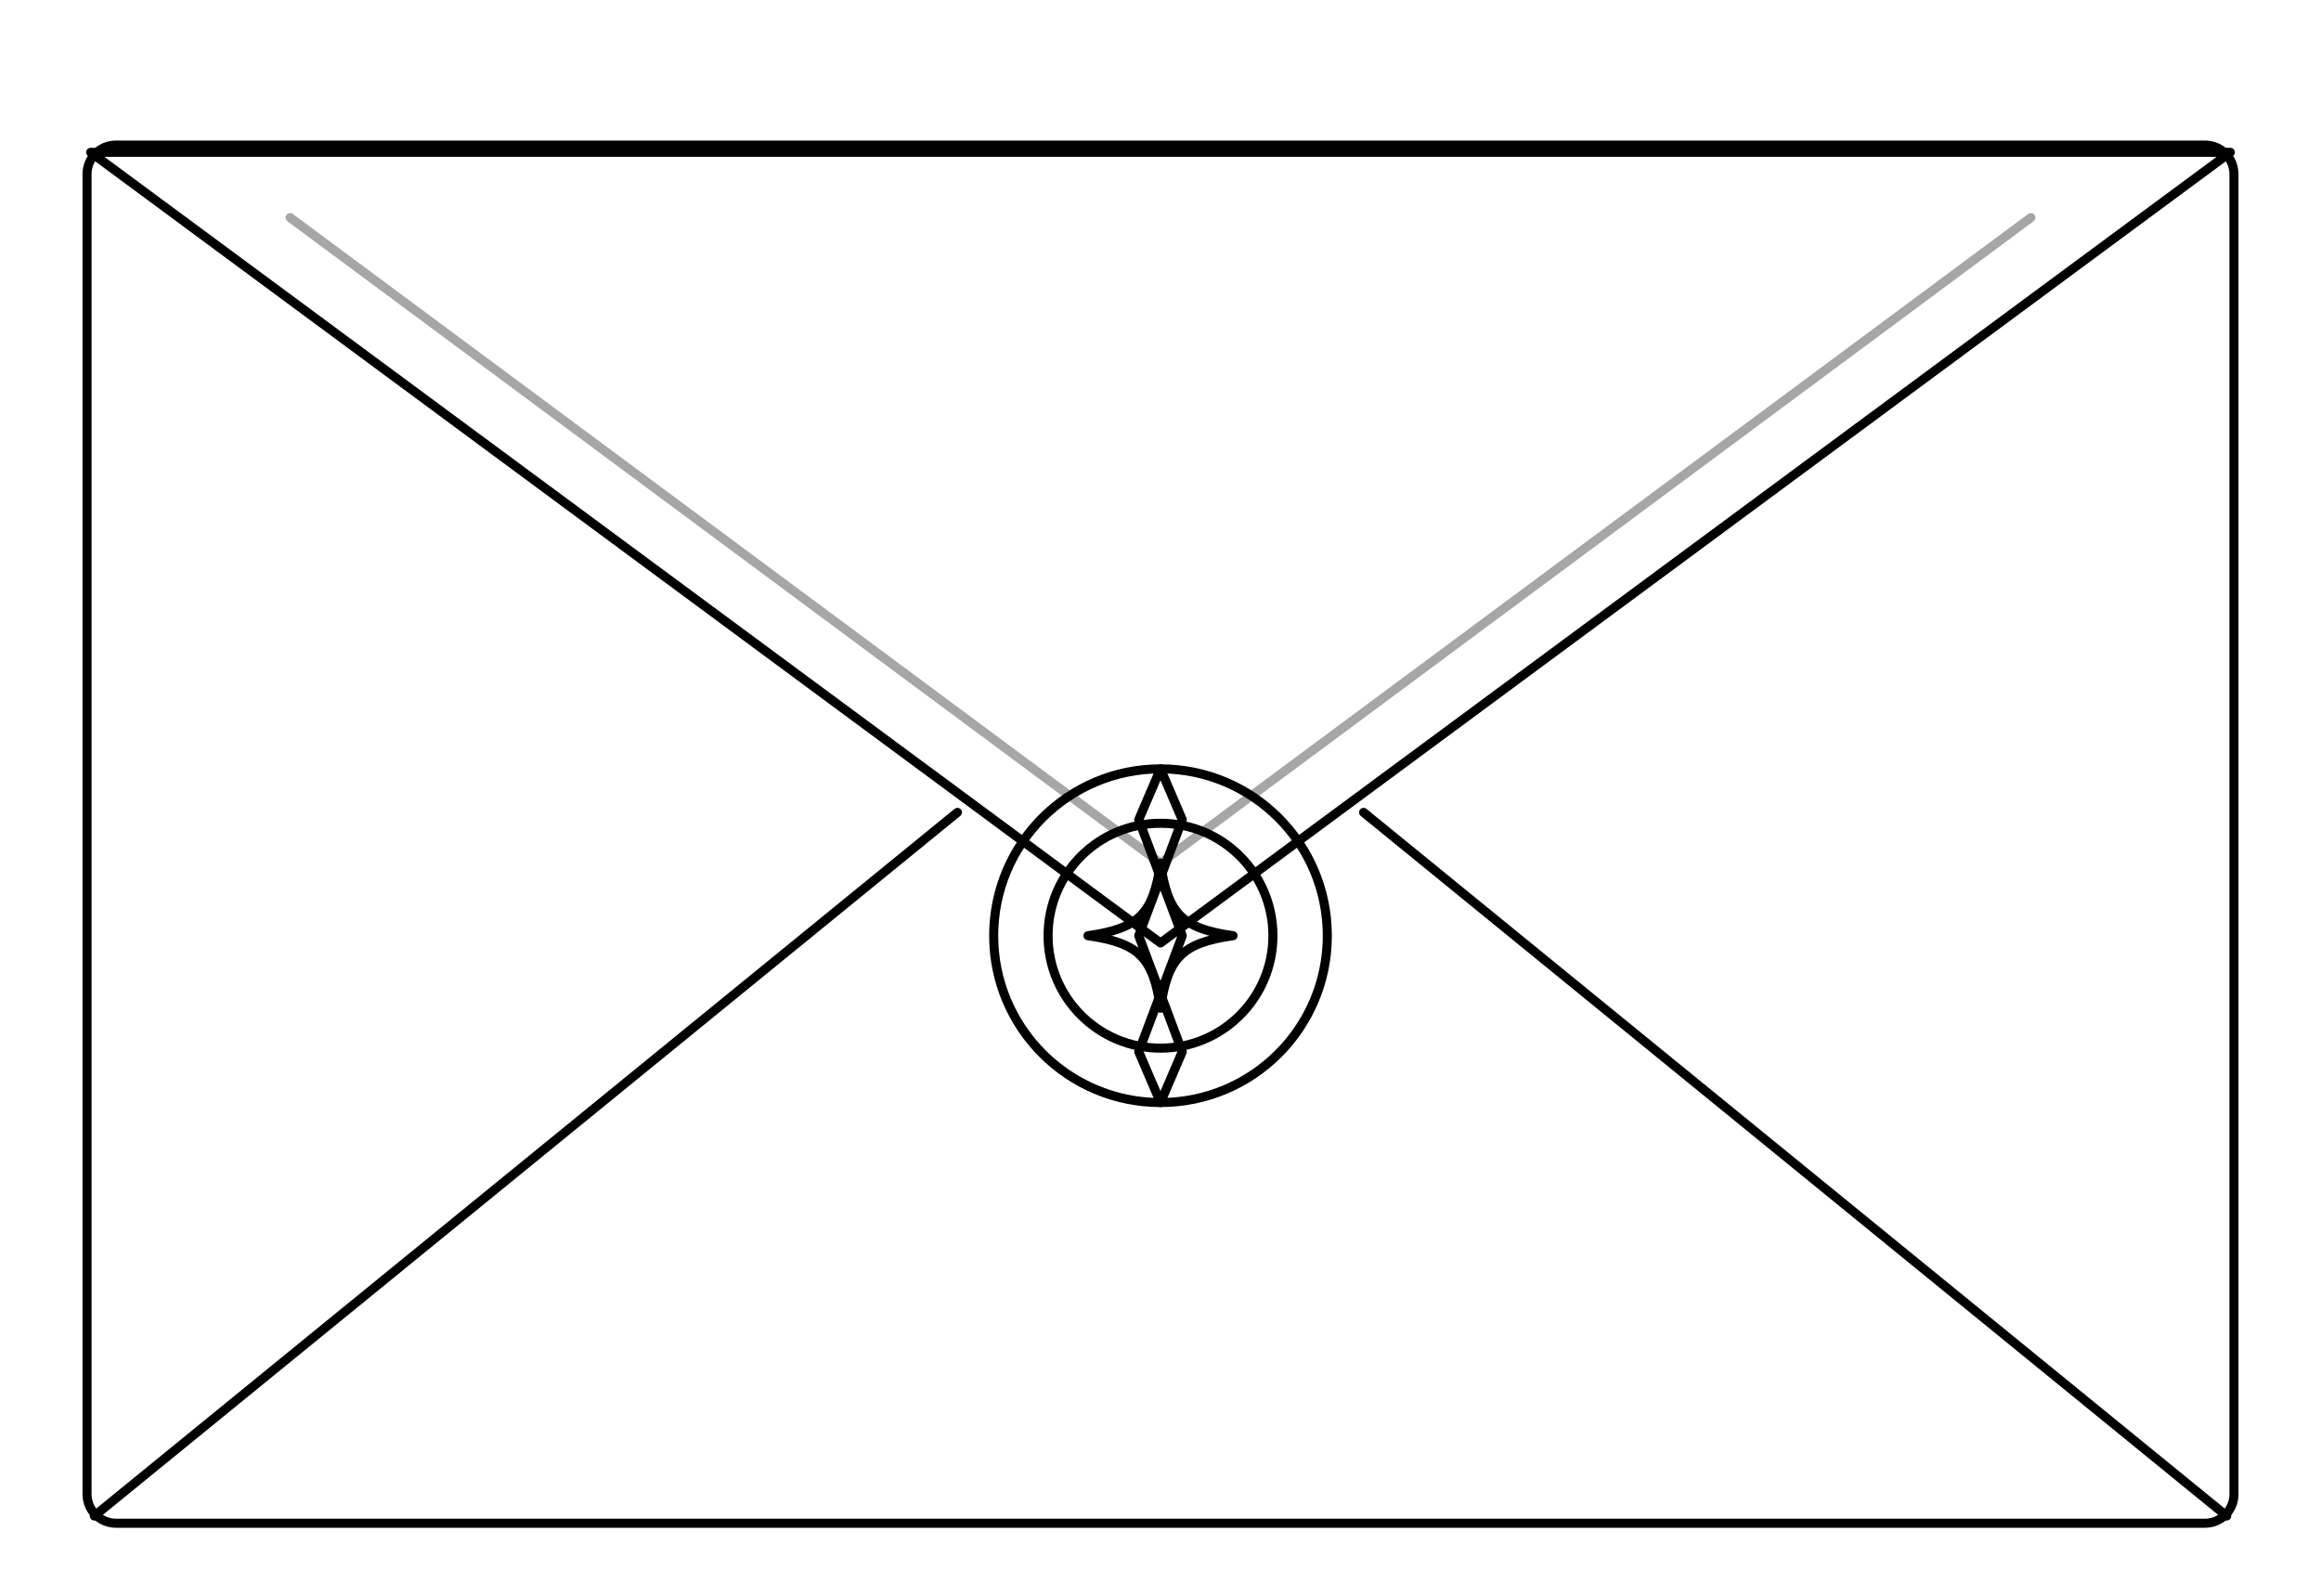
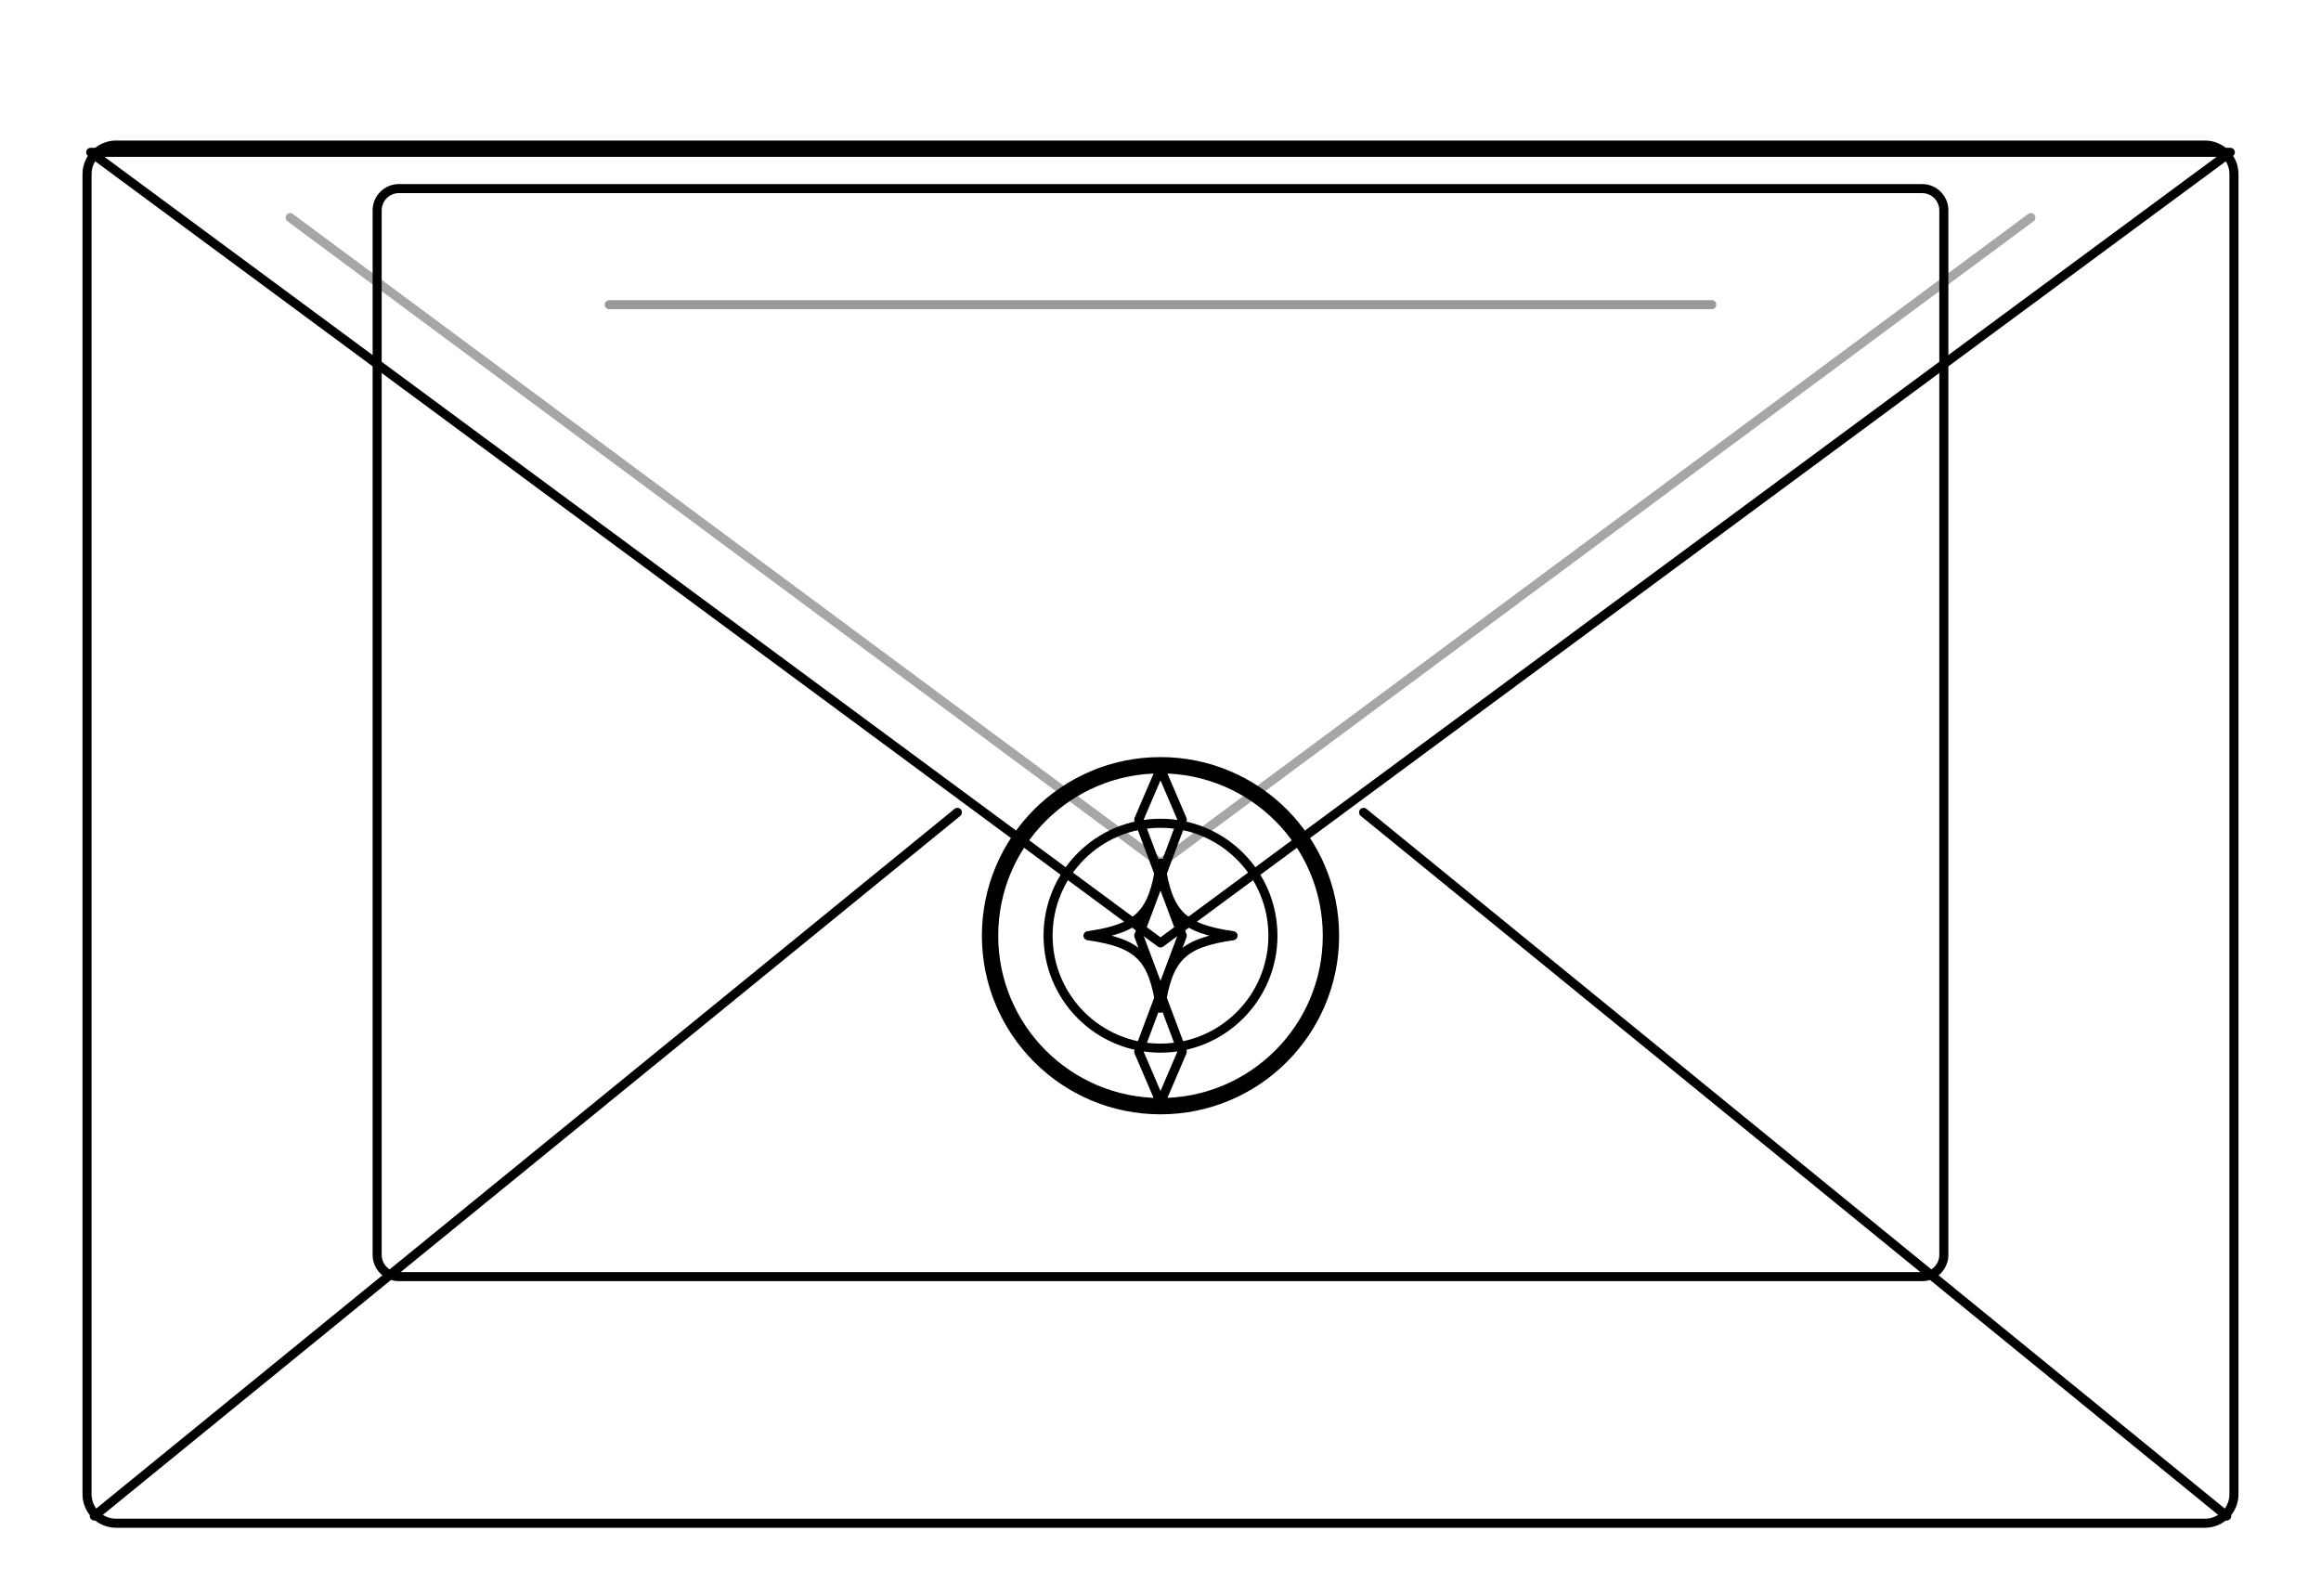
<svg xmlns="http://www.w3.org/2000/svg" viewBox="0 0 320 220" fill="none" stroke="currentColor" stroke-width="1.25" stroke-linecap="round" stroke-linejoin="round">
+   <g class="me-card">
+     <g class="me-cardmove">
+       <rect x="52" y="26" width="216" height="150" rx="3" class="me-cardpaper" />
+       <path d="M84 42H236" opacity="0.4" />
+     </g>
+   </g>
  <g class="me-body">
    <rect x="12" y="20" width="296" height="190" rx="4" class="me-paper" />
    <path d="M13 209L132 112" />
    <path d="M307 209L188 112" />
  </g>
-   <g class="me-flap">
-     <path d="M12.5 21L160 130L307.5 21Z" class="me-flap-shape" />
-     <path d="M40 30L160 119L280 30" opacity="0.35" />
-   </g>
-   <g class="me-seal">
-     <g class="me-half me-left">
-       <path d="M160 106A23 23 0 0 0 160 152L157 145L160 137L157 129L160 121L157 113Z" class="me-fill" />
-     </g>
-     <g class="me-half me-right">
-       <path d="M160 106A23 23 0 0 1 160 152L163 145L160 137L163 129L160 121L163 113Z" class="me-fill" />
-     </g>
-     <g class="me-mark">
-       <circle cx="160" cy="129" r="15.5" />
-       <path d="M160 119C161 126 163 128 170 129C163 130 161 132 160 139C159 132 157 130 150 129C157 128 159 126 160 119Z" />
+   <g class="me-lift">
+     <g class="me-flap">
+       <path d="M12.5 21L160 130L307.5 21Z" class="me-flap-shape" />
+       <path d="M40 30L160 119L280 30" opacity="0.35" />
    </g>
  </g>
+   <g class="me-pulse">
+     <g class="me-seal">
+       <g class="me-half me-left">
+         <path d="M160 106A23 23 0 0 0 160 152L157 145L160 137L157 129L160 121L157 113Z" class="me-fill" />
+       </g>
+       <g class="me-half me-right">
+         <path d="M160 106A23 23 0 0 1 160 152L163 145L160 137L163 129L160 121L163 113Z" class="me-fill" />
+       </g>
+       <g class="me-mark">
+         <circle cx="160" cy="129" r="15.5" />
+         <path d="M160 119C161 126 163 128 170 129C163 130 161 132 160 139C159 132 157 130 150 129C157 128 159 126 160 119Z" />
+       </g>
+     </g>
+   </g>
+   <circle class="me-ring" cx="160" cy="129" r="24" />
</svg>
